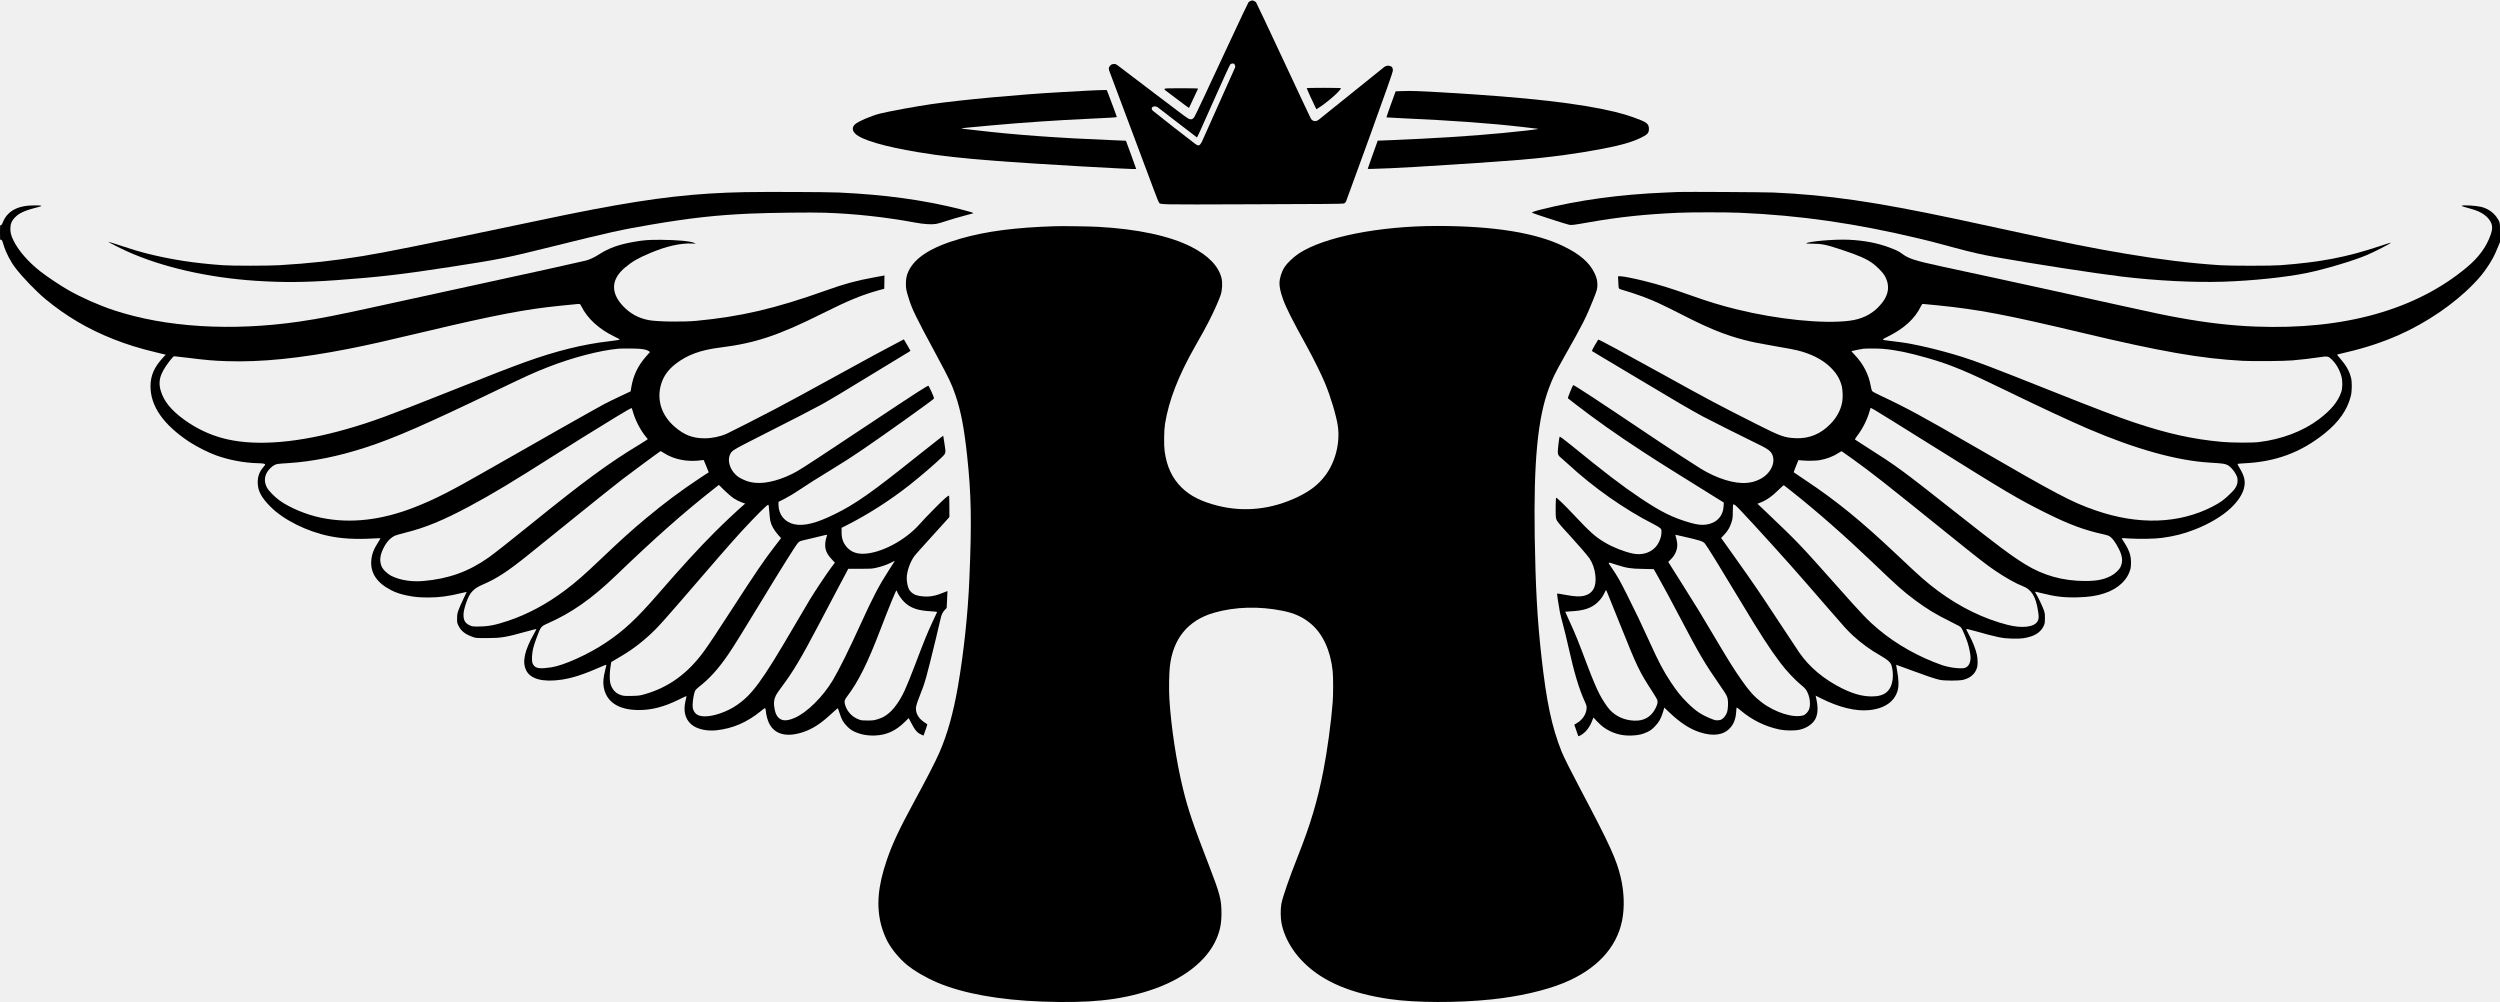
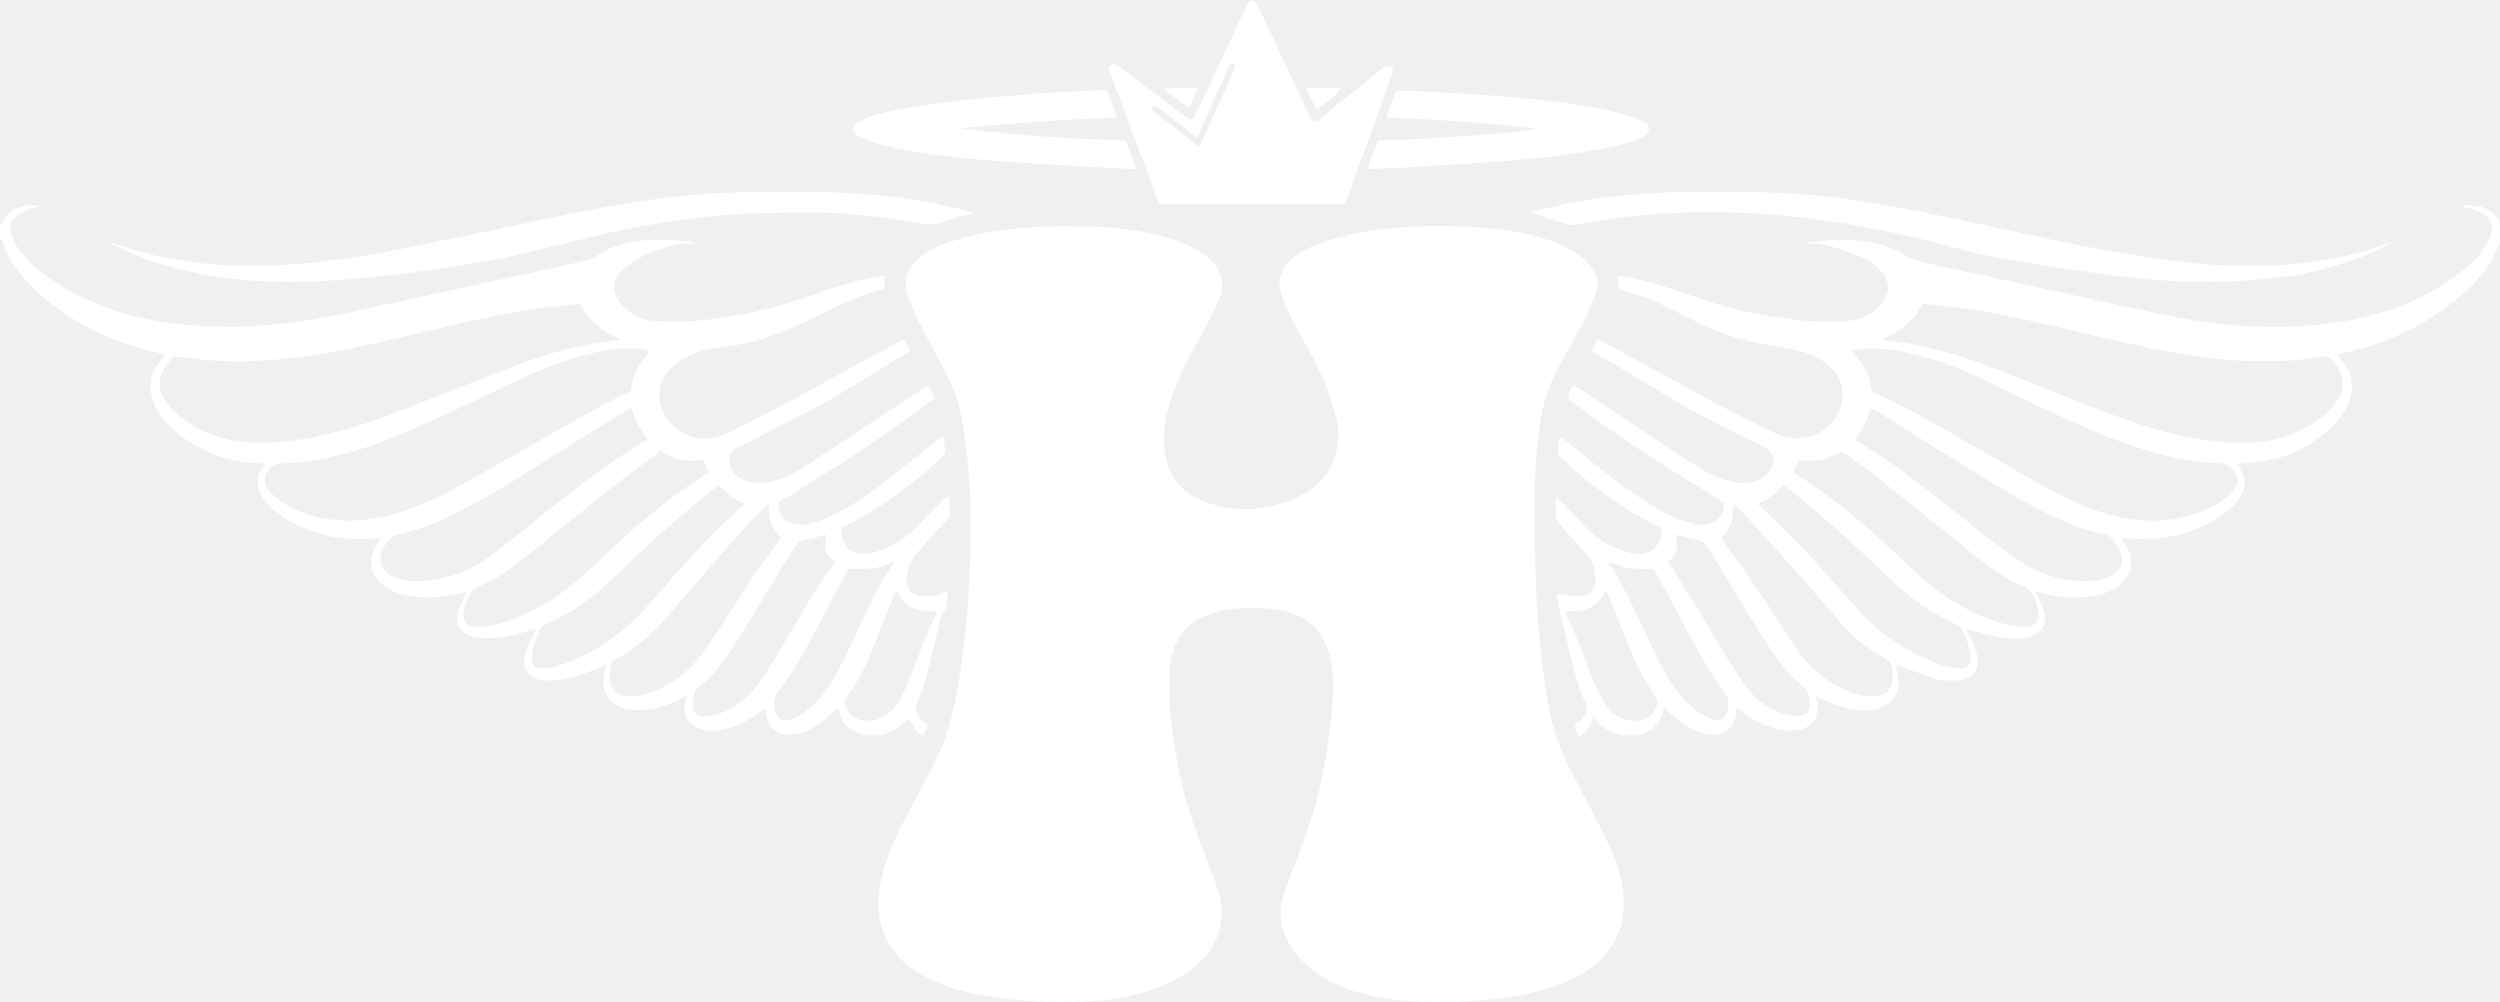
<svg xmlns="http://www.w3.org/2000/svg" version="1.0" width="6063pt" height="2430pt" viewBox="0 0 6063 2430" preserveAspectRatio="xMidYMid meet">
-   <g transform="translate(0,2430) scale(0.1,-0.1)" fill="#000000" stroke="none">
+   <g transform="translate(0,2430) scale(0.1,-0.1)" fill="#ffffff" stroke="none">
    <path d="M30325 24276 c-16 -7 -38 -22 -47 -32 -9 -11 -203 -420 -431 -909 -608 -1307 -856 -1833 -880 -1870 -34 -52 -69 -69 -115 -54 -53 17 -56 19 -857 628 -402 305 -777 590 -834 634 -104 79 -105 79 -155 74 -41 -4 -55 -10 -83 -41 -40 -44 -42 -75 -8 -159 13 -34 229 -609 479 -1277 681 -1821 687 -1839 710 -1873 42 -63 -128 -59 2266 -51 1738 5 2201 9 2226 19 19 8 37 27 49 51 10 22 270 734 577 1583 408 1131 558 1556 558 1587 0 64 -15 93 -57 110 -46 20 -108 12 -150 -19 -17 -12 -376 -301 -798 -642 -421 -341 -780 -630 -798 -642 -68 -49 -145 -36 -186 31 -11 17 -310 654 -666 1416 -356 762 -654 1393 -663 1404 -18 20 -72 46 -94 46 -7 -1 -26 -7 -43 -14z m-378 -1553 c14 -35 14 -41 -4 -83 -34 -78 -774 -1733 -794 -1776 -11 -23 -31 -54 -45 -69 -31 -34 -56 -29 -128 23 -97 70 -991 770 -1018 797 -32 32 -35 60 -11 87 21 23 89 24 125 0 14 -9 233 -178 485 -374 252 -196 463 -358 468 -359 12 -2 43 65 463 1011 179 404 336 745 349 758 15 15 34 22 58 22 32 0 38 -4 52 -37z" />
    <path d="M31690 22159 c0 -10 165 -371 214 -466 l21 -42 64 40 c208 132 531 418 531 470 0 5 -187 9 -415 9 -298 0 -415 -3 -415 -11z" />
    <path d="M28246 22144 c-4 -9 -5 -18 -4 -19 2 -1 135 -102 296 -224 162 -123 295 -221 298 -219 2 3 51 107 109 233 58 125 108 232 111 236 3 5 -174 9 -399 9 -366 0 -405 -2 -411 -16z" />
    <path d="M26355 22100 c-181 -10 -463 -26 -625 -35 -993 -54 -2422 -187 -3138 -290 -386 -56 -1038 -176 -1257 -231 -210 -53 -536 -195 -605 -264 -69 -69 -63 -149 16 -226 152 -147 702 -309 1514 -444 549 -92 1073 -150 1915 -214 923 -71 3364 -211 3380 -195 2 3 -238 663 -249 686 -1 0 -131 6 -291 12 -1359 54 -2415 131 -3379 246 -159 19 -295 35 -304 35 -8 0 -13 3 -10 6 7 7 139 20 723 73 732 67 1615 127 2370 161 462 21 662 33 670 41 2 3 -52 151 -119 329 l-123 325 -79 1 c-44 1 -227 -7 -409 -16z" />
    <path d="M34006 22091 l-159 -6 -114 -314 c-62 -173 -112 -316 -109 -318 2 -2 149 -10 327 -18 1295 -59 2165 -121 2989 -216 146 -16 290 -33 320 -38 54 -7 54 -8 20 -14 -19 -4 -132 -18 -250 -32 -761 -87 -1596 -152 -2560 -200 -415 -21 -964 -45 -1015 -45 l-42 0 -122 -339 c-66 -186 -121 -342 -121 -345 0 -4 60 -4 133 -1 72 3 258 10 412 15 450 16 2545 152 3175 206 713 60 1315 141 1960 263 446 84 710 159 929 262 174 82 211 121 211 224 0 69 -19 108 -74 150 -72 55 -453 190 -716 254 -896 217 -2130 358 -4215 480 -577 34 -758 40 -979 32z" />
    <path d="M18055 19640 c-1197 -24 -2165 -134 -3650 -415 -458 -87 -652 -127 -1905 -390 -2244 -472 -3158 -656 -3705 -745 -691 -113 -1278 -177 -2025 -222 -276 -16 -1134 -16 -1365 0 -700 50 -1254 136 -1856 287 -178 45 -314 86 -647 196 -151 50 -276 88 -279 86 -6 -6 300 -162 459 -233 852 -384 1966 -638 3123 -714 659 -43 1192 -39 1945 15 1023 74 1599 140 2770 321 1187 183 1352 216 2465 493 1374 342 1693 413 2415 535 952 161 1566 229 2400 266 476 21 1482 32 1815 21 727 -26 1441 -103 2169 -237 220 -41 401 -53 516 -35 41 7 151 38 245 70 93 32 278 86 410 121 132 34 244 65 249 68 16 10 -89 42 -329 102 -914 226 -1802 347 -2930 401 -286 13 -1788 19 -2290 9z" />
    <path d="M40710 19644 c-41 -2 -190 -8 -330 -14 -1097 -46 -2094 -182 -3000 -410 -170 -43 -237 -67 -224 -80 16 -15 837 -281 898 -291 69 -12 86 -9 517 66 695 122 1335 190 2134 225 308 14 1167 14 1490 0 1460 -63 2803 -256 4345 -625 272 -65 381 -93 840 -217 455 -122 660 -169 1017 -233 879 -158 2450 -400 3073 -474 841 -100 1737 -145 2447 -123 712 23 1524 108 2033 213 436 90 1120 294 1440 429 195 82 609 294 597 306 -3 3 -126 -35 -273 -85 -798 -267 -1435 -390 -2409 -463 -231 -17 -1205 -17 -1465 0 -722 48 -1409 132 -2255 273 -799 133 -1470 267 -2905 580 -454 99 -1016 221 -1250 270 -1982 419 -3093 580 -4420 640 -210 9 -2135 20 -2300 13z" />
    <path d="M652 19309 c-197 -25 -340 -87 -447 -192 -68 -68 -104 -126 -154 -249 -6 -18 -18 -28 -31 -28 -19 0 -20 -6 -20 -180 0 -177 0 -180 21 -177 26 3 29 -2 69 -133 57 -185 166 -395 287 -552 174 -227 503 -568 729 -755 498 -412 1026 -723 1644 -968 330 -130 636 -225 1053 -325 l217 -52 -71 -76 c-209 -226 -299 -432 -299 -690 0 -482 309 -927 935 -1344 176 -117 469 -265 660 -333 314 -113 680 -181 1012 -189 135 -4 173 -11 173 -36 0 -5 -21 -32 -46 -62 -91 -106 -134 -222 -134 -363 0 -206 84 -367 309 -593 321 -323 889 -605 1441 -716 292 -59 624 -78 1009 -57 118 6 216 10 218 7 2 -2 -20 -41 -50 -87 -117 -181 -164 -308 -174 -469 -17 -299 149 -536 495 -709 111 -56 231 -95 382 -125 178 -36 293 -46 507 -46 271 0 494 30 813 109 63 16 116 28 118 26 1 -1 -36 -80 -82 -176 -47 -96 -100 -217 -118 -269 -28 -83 -32 -108 -33 -201 0 -102 1 -107 38 -181 61 -125 168 -206 352 -269 67 -23 81 -24 335 -24 351 1 446 17 994 169 110 31 202 53 204 51 3 -2 -20 -48 -51 -102 -239 -425 -297 -692 -196 -900 103 -212 403 -292 855 -227 265 38 552 132 986 324 54 24 100 41 103 39 2 -3 -11 -68 -31 -144 -40 -161 -51 -280 -35 -383 58 -373 356 -572 856 -572 309 0 605 76 950 245 140 69 205 98 205 92 0 -1 -11 -52 -25 -112 -56 -247 -12 -433 133 -566 128 -117 370 -176 615 -150 396 42 743 192 1079 465 115 94 110 94 122 -9 14 -111 38 -200 77 -283 131 -273 426 -351 826 -217 237 79 442 214 712 468 69 65 128 114 132 110 4 -5 21 -55 39 -113 48 -157 90 -231 186 -327 64 -64 99 -89 165 -122 156 -75 329 -107 523 -98 271 13 490 114 705 325 l99 97 58 -111 c81 -158 130 -223 193 -261 29 -17 66 -36 81 -42 l28 -9 48 134 c26 74 45 136 43 138 -2 1 -39 26 -82 56 -146 100 -214 237 -188 384 6 34 44 145 85 247 133 332 156 415 395 1399 50 206 99 416 110 467 24 110 49 163 106 223 l43 45 11 204 c6 112 10 205 9 207 -2 1 -55 -20 -119 -46 -131 -54 -218 -76 -334 -86 -97 -8 -246 9 -319 37 -68 25 -134 83 -164 143 -27 53 -51 174 -52 257 -1 169 84 411 195 556 20 26 203 231 408 456 205 225 386 424 402 444 l30 35 -1 254 c0 140 -3 257 -6 260 -18 18 -112 -64 -349 -303 -146 -147 -305 -314 -354 -371 -353 -408 -969 -732 -1395 -732 -156 0 -281 50 -374 151 -96 104 -136 213 -136 376 l0 103 103 51 c525 264 1066 609 1547 988 256 201 617 512 784 674 94 91 97 102 67 291 -13 78 -26 161 -29 185 l-7 44 -108 -82 c-59 -45 -298 -233 -530 -419 -1099 -880 -1491 -1155 -1992 -1401 -448 -221 -746 -295 -980 -246 -234 49 -385 236 -385 477 l0 67 152 77 c92 46 232 131 348 209 189 128 417 272 855 540 259 158 398 248 680 439 526 357 1724 1213 1734 1239 6 15 -10 60 -56 161 -36 78 -68 145 -73 150 -15 15 -304 -172 -1365 -878 -1169 -778 -1691 -1120 -1822 -1194 -354 -201 -744 -309 -1015 -281 -128 13 -198 33 -317 90 -82 40 -116 64 -170 117 -136 137 -190 339 -128 476 46 99 63 110 653 409 808 408 1379 702 1556 800 220 122 590 343 1273 762 325 199 659 402 742 451 84 49 153 92 153 96 0 5 -105 189 -146 255 l-14 23 -118 -62 c-412 -216 -680 -361 -1347 -728 -865 -476 -1372 -751 -1670 -907 -357 -187 -1086 -559 -1160 -591 -165 -72 -357 -112 -539 -112 -284 0 -494 81 -723 279 -325 280 -445 667 -326 1046 60 190 169 340 348 480 280 217 604 337 1070 395 865 107 1421 293 2507 836 616 308 953 446 1358 557 l125 34 3 162 2 162 -22 -6 c-13 -2 -111 -21 -218 -40 -454 -83 -719 -155 -1195 -325 -1223 -436 -2053 -629 -3130 -731 -320 -30 -946 -21 -1150 17 -249 46 -456 160 -630 346 -302 324 -283 650 55 931 180 149 303 221 600 347 396 169 747 248 1035 234 l80 -4 -40 20 c-88 42 -432 73 -815 74 -300 1 -402 -7 -650 -50 -355 -61 -604 -150 -837 -300 -111 -72 -227 -127 -323 -153 -98 -27 -1386 -311 -3045 -671 -731 -159 -1575 -343 -1875 -409 -1131 -249 -1522 -326 -2030 -400 -1640 -239 -3241 -141 -4499 275 -365 121 -790 309 -1111 493 -184 105 -510 322 -664 443 -300 234 -542 512 -662 761 -60 125 -77 200 -72 307 5 104 35 169 111 248 108 111 246 171 606 262 33 9 41 14 30 21 -17 11 -260 10 -347 -2z m13449 -2441 c146 -293 421 -545 789 -725 77 -37 140 -71 140 -74 0 -10 -99 -28 -245 -44 -635 -71 -1306 -237 -2065 -512 -375 -136 -816 -307 -1885 -733 -1420 -565 -1825 -713 -2425 -885 -1153 -330 -2151 -417 -2894 -250 -332 74 -649 209 -936 399 -340 224 -551 447 -647 682 -119 292 -75 489 181 820 69 88 95 114 113 114 13 0 166 -18 341 -39 429 -54 615 -70 934 -80 831 -28 1775 68 2956 300 473 93 881 185 1902 428 1628 387 2402 535 3225 616 143 14 296 29 340 34 151 16 141 19 176 -51z m1418 -1028 c111 -10 181 -29 220 -59 l24 -18 -87 -99 c-204 -231 -315 -460 -365 -752 l-17 -103 -259 -122 c-143 -67 -307 -148 -365 -178 -217 -115 -1775 -997 -2800 -1584 -931 -534 -1323 -734 -1821 -929 -802 -313 -1551 -398 -2254 -254 -356 72 -758 238 -1010 417 -120 85 -275 243 -313 319 -61 125 -63 233 -6 350 35 72 129 166 196 197 56 25 65 27 353 45 574 38 1195 164 1850 377 707 230 1431 546 3235 1413 689 331 857 407 1185 535 590 232 1263 408 1710 448 87 8 426 6 524 -3z m-174 -1510 c55 -207 183 -457 318 -622 l47 -57 -33 -25 c-17 -13 -84 -55 -147 -93 -766 -462 -1341 -883 -2670 -1958 -500 -405 -869 -695 -1008 -794 -483 -343 -976 -520 -1592 -572 -284 -23 -561 21 -765 123 -109 55 -212 158 -245 243 -48 128 -35 257 45 421 75 155 163 253 280 312 23 11 133 43 245 71 482 118 924 299 1555 637 553 295 1044 590 2170 1306 421 267 689 433 1400 869 242 148 369 219 376 211 3 -4 14 -36 24 -72z m757 -1017 c248 -160 581 -224 918 -174 l45 6 63 -149 c35 -81 62 -149 60 -150 -2 -1 -97 -64 -213 -140 -465 -307 -862 -604 -1315 -982 -345 -287 -593 -511 -1085 -979 -416 -396 -606 -562 -870 -760 -442 -332 -905 -581 -1379 -740 -310 -104 -483 -138 -711 -139 -155 -1 -162 0 -220 27 -105 49 -145 106 -153 219 -6 81 8 156 55 303 47 146 94 236 156 303 68 72 128 110 284 178 313 136 579 310 1038 678 200 160 271 217 1110 896 540 437 1043 839 1218 973 194 150 910 677 919 677 4 0 40 -21 80 -47z m1697 -1101 c56 -37 129 -74 183 -93 l91 -33 -29 -24 c-151 -129 -490 -447 -714 -672 -389 -389 -797 -835 -1383 -1510 -512 -590 -820 -876 -1259 -1169 -422 -281 -1012 -548 -1318 -595 -254 -39 -359 -29 -419 39 -44 50 -54 101 -48 230 8 139 30 231 112 452 98 264 105 272 263 342 584 257 1077 603 1662 1166 923 889 1634 1518 2339 2073 l155 122 135 -133 c87 -85 170 -155 230 -195z m845 -184 c3 -18 10 -95 16 -172 6 -76 15 -158 20 -181 27 -121 83 -221 195 -350 l67 -76 -28 -37 c-15 -20 -78 -102 -140 -182 -243 -315 -461 -635 -994 -1460 -383 -592 -591 -905 -715 -1075 -388 -531 -858 -870 -1430 -1031 -121 -34 -142 -37 -305 -41 -143 -4 -187 -2 -240 11 -153 39 -250 141 -291 306 -18 74 -14 267 8 400 l18 105 70 41 c39 23 129 77 202 120 270 160 540 372 798 629 99 99 325 352 590 660 777 905 1291 1494 1495 1715 363 392 618 646 651 649 4 1 9 -14 13 -31z m1416 -700 c0 -2 -9 -32 -20 -67 -28 -87 -35 -192 -20 -266 18 -87 65 -168 151 -259 l77 -81 -90 -120 c-108 -143 -378 -549 -511 -766 -52 -86 -228 -383 -390 -660 -783 -1341 -1015 -1658 -1405 -1921 -225 -152 -547 -263 -757 -261 -146 1 -228 43 -273 141 -21 48 -25 69 -24 146 1 102 34 283 61 336 10 19 49 59 87 88 260 201 484 449 723 802 130 192 357 557 756 1215 536 884 883 1436 929 1481 38 37 52 44 142 64 54 12 196 46 314 75 194 48 250 60 250 53z m1629 -650 c-6 -12 -66 -105 -132 -207 -239 -369 -384 -646 -681 -1299 -289 -635 -528 -1115 -679 -1369 -242 -406 -635 -792 -932 -916 -181 -76 -295 -75 -380 4 -50 46 -77 104 -99 211 -28 133 -17 236 33 338 15 30 78 122 140 204 274 365 471 696 881 1476 116 223 329 626 472 895 l260 490 281 0 c257 0 291 2 387 23 143 32 269 75 370 127 47 24 86 44 88 44 1 1 -3 -9 -9 -21z m65 -720 c13 -53 103 -186 170 -252 156 -154 334 -216 669 -232 94 -5 136 -11 133 -18 -2 -6 -54 -117 -114 -246 -116 -247 -192 -434 -417 -1025 -226 -590 -297 -747 -435 -949 -106 -156 -225 -267 -357 -334 -23 -12 -81 -34 -130 -48 -76 -24 -106 -27 -228 -28 -122 -1 -149 2 -207 22 -174 60 -306 205 -348 379 -16 70 -7 100 49 175 281 372 499 810 816 1638 202 528 371 940 385 940 4 0 10 -10 14 -22z" />
    <path d="M59702 19311 c-8 -5 12 -15 60 -29 40 -11 123 -35 183 -52 194 -55 331 -136 414 -244 91 -118 102 -212 45 -378 -102 -293 -287 -547 -576 -789 -1233 -1033 -2979 -1523 -5128 -1439 -599 24 -1176 90 -1861 215 -362 66 -548 105 -1344 281 -1224 271 -2536 558 -3215 705 -382 83 -924 200 -1205 260 -646 140 -787 186 -951 309 -65 49 -130 82 -271 136 -305 118 -633 182 -1023 200 -334 15 -974 -40 -1025 -87 -5 -5 48 -9 130 -9 243 0 348 -21 720 -144 410 -136 602 -219 749 -324 102 -72 251 -221 295 -295 158 -266 108 -521 -153 -783 -183 -182 -411 -288 -696 -323 -636 -80 -1739 32 -2730 276 -386 95 -681 185 -1155 353 -444 158 -731 247 -1080 334 -262 65 -518 116 -585 116 l-60 0 6 -112 c9 -204 4 -190 82 -212 123 -35 401 -126 530 -175 283 -108 438 -180 1012 -472 591 -301 988 -460 1434 -574 222 -57 343 -81 799 -160 208 -35 426 -76 484 -91 330 -81 598 -216 790 -397 149 -141 234 -276 283 -447 31 -107 38 -308 15 -421 -38 -191 -128 -358 -277 -514 -238 -250 -521 -367 -852 -352 -265 11 -368 48 -926 330 -994 502 -1185 604 -2300 1222 -917 508 -1550 849 -1560 839 -5 -5 -43 -67 -84 -139 -59 -101 -73 -132 -63 -141 6 -6 95 -59 197 -119 102 -59 543 -323 980 -585 800 -480 1191 -709 1505 -879 146 -79 942 -478 1417 -710 164 -80 234 -136 270 -218 88 -200 -49 -471 -302 -595 -108 -53 -187 -76 -309 -88 -296 -31 -728 101 -1121 342 -155 95 -758 487 -1050 683 -1538 1032 -2016 1345 -2047 1345 -5 0 -37 -71 -72 -157 -54 -131 -62 -158 -50 -167 8 -6 93 -72 189 -147 446 -346 997 -736 1581 -1117 445 -290 714 -459 1819 -1145 l185 -114 -3 -74 c-8 -249 -163 -421 -414 -460 -111 -17 -223 -6 -384 40 -432 123 -710 260 -1219 600 -455 305 -862 616 -1698 1298 -163 133 -255 199 -263 190 -10 -9 -43 -287 -44 -357 0 -75 13 -101 77 -152 23 -18 95 -82 160 -142 630 -583 1381 -1111 2098 -1474 67 -34 134 -75 150 -92 28 -29 30 -36 29 -103 -3 -131 -70 -285 -164 -376 -132 -128 -326 -178 -530 -136 -202 41 -482 151 -673 265 -242 144 -352 242 -773 689 -209 222 -394 401 -416 401 -9 0 -15 -404 -6 -463 14 -99 25 -114 337 -453 199 -217 437 -493 478 -554 77 -115 126 -254 144 -413 31 -279 -62 -445 -281 -498 -98 -23 -227 -16 -444 24 -109 21 -201 36 -203 33 -6 -5 41 -319 68 -454 11 -57 45 -192 75 -300 30 -108 84 -330 120 -492 155 -693 261 -1048 415 -1390 39 -89 41 -97 36 -163 -12 -135 -105 -271 -240 -347 -31 -17 -57 -33 -57 -35 0 -2 51 -148 95 -273 4 -10 17 -7 54 13 119 65 219 188 281 348 l33 86 84 -89 c108 -114 193 -179 318 -240 171 -84 346 -118 550 -107 150 8 241 30 355 84 80 38 107 59 180 132 101 102 152 191 201 353 l32 107 111 -106 c273 -260 495 -406 739 -488 327 -109 582 -76 741 96 94 101 139 219 152 396 3 54 8 101 11 105 2 4 50 -31 106 -79 271 -227 585 -381 928 -454 140 -30 376 -33 494 -6 165 38 304 130 373 246 65 112 79 273 38 468 l-23 112 137 -69 c432 -216 833 -314 1159 -282 380 37 625 210 697 492 26 99 21 261 -15 450 -16 85 -27 156 -26 158 1 2 146 -51 321 -117 384 -143 620 -223 734 -248 118 -25 472 -25 573 0 179 45 295 150 337 306 16 61 14 202 -4 292 -31 146 -99 318 -203 513 -36 65 -62 121 -58 124 3 3 99 -20 213 -52 550 -155 663 -178 907 -184 211 -5 314 8 456 55 148 48 262 148 310 270 20 49 23 76 23 173 0 99 -4 126 -27 193 -30 85 -136 310 -187 395 -26 42 -29 52 -15 52 9 0 85 -18 168 -40 305 -79 542 -106 852 -97 286 9 460 35 651 98 339 111 572 334 635 607 6 26 11 92 10 147 0 168 -46 298 -174 495 -31 46 -54 86 -52 88 2 3 90 -1 195 -8 230 -15 615 -8 780 15 298 40 534 100 794 202 356 138 676 329 883 527 165 157 275 324 313 472 44 172 15 298 -120 519 -29 47 -38 70 -30 75 7 4 78 10 158 14 759 35 1375 264 1947 723 347 278 553 572 637 909 30 119 32 344 4 448 -44 166 -123 303 -264 463 -66 74 -79 93 -64 97 9 3 112 28 229 55 463 109 858 240 1260 417 669 296 1333 748 1798 1225 165 169 246 269 360 439 106 160 159 259 234 443 l61 147 0 231 c0 256 2 248 -81 370 -81 120 -225 216 -379 253 -122 29 -436 48 -468 27z m-12711 -2416 c991 -100 1651 -225 3479 -660 1954 -465 2893 -629 3928 -686 247 -13 996 -7 1197 11 214 18 480 49 652 76 203 31 218 28 307 -59 108 -106 188 -249 232 -413 28 -106 26 -278 -5 -369 -81 -238 -247 -440 -546 -665 -387 -291 -901 -485 -1460 -552 -161 -19 -663 -16 -895 6 -707 65 -1323 202 -2130 473 -407 137 -918 331 -2040 778 -1390 553 -1767 697 -2125 810 -528 166 -1162 316 -1525 360 -304 37 -357 44 -384 54 -26 10 -21 14 121 85 389 195 645 431 789 729 16 31 33 57 39 57 6 0 171 -16 366 -35z m-1326 -1055 c324 -29 634 -94 1090 -225 567 -164 931 -315 1945 -810 724 -353 1491 -710 1920 -895 1165 -501 2183 -785 2980 -830 287 -17 356 -26 416 -55 70 -34 161 -134 210 -231 34 -66 38 -84 39 -147 0 -61 -5 -83 -33 -142 -27 -58 -54 -90 -150 -185 -145 -142 -238 -209 -423 -305 -815 -420 -1796 -453 -2834 -94 -581 200 -933 386 -2940 1549 -1245 722 -1664 949 -2288 1240 -119 56 -184 92 -195 108 -9 13 -24 68 -33 122 -50 283 -181 536 -395 760 -43 44 -75 82 -73 84 7 6 251 55 294 59 91 8 368 6 470 -3z m-202 -1482 c50 -28 673 -414 1382 -858 1821 -1139 2093 -1300 2752 -1629 578 -289 952 -428 1420 -530 50 -11 106 -27 124 -36 79 -42 160 -146 249 -324 86 -172 97 -302 37 -430 -32 -71 -138 -170 -232 -218 -176 -90 -343 -123 -625 -123 -540 0 -1014 132 -1459 407 -339 210 -631 427 -1646 1228 -1369 1080 -1442 1133 -2175 1600 -162 103 -299 191 -303 195 -5 4 21 46 56 93 131 171 244 398 298 595 12 45 24 82 26 82 2 0 45 -23 96 -52z m-528 -1193 c507 -367 708 -525 2315 -1821 760 -613 921 -738 1135 -883 254 -172 513 -317 663 -373 220 -82 325 -251 380 -615 22 -141 19 -188 -16 -245 -85 -138 -370 -171 -720 -83 -576 145 -1161 430 -1692 825 -277 206 -416 328 -985 866 -883 834 -1462 1306 -2235 1822 -151 102 -277 186 -279 188 -2 2 23 69 55 149 l59 146 90 -8 c131 -12 338 -8 425 7 171 29 336 93 465 179 33 22 65 39 70 37 6 -2 128 -88 270 -191z m-1485 -780 c603 -477 1290 -1080 1953 -1714 622 -595 748 -707 1030 -918 290 -216 509 -350 854 -520 195 -96 258 -131 276 -156 30 -40 116 -241 156 -364 37 -114 71 -286 71 -360 0 -136 -54 -229 -145 -252 -103 -26 -376 9 -551 70 -560 196 -1100 500 -1534 863 -255 213 -391 355 -999 1041 -896 1009 -969 1086 -1699 1780 l-241 229 57 21 c154 56 308 164 476 334 61 61 104 97 110 92 6 -4 90 -70 186 -146z m-1377 -329 c22 -9 172 -165 449 -467 729 -796 1035 -1141 1803 -2029 418 -484 471 -542 613 -674 203 -188 424 -348 686 -497 154 -88 226 -154 249 -226 29 -92 41 -239 28 -337 -39 -288 -193 -415 -503 -416 -225 0 -446 59 -713 190 -442 218 -799 514 -1047 871 -36 52 -253 379 -482 728 -484 737 -613 926 -1074 1575 l-341 479 77 82 c89 95 139 182 178 310 24 81 27 106 28 257 1 93 5 168 9 168 4 0 22 -6 40 -14z m-1252 -767 c426 -99 473 -114 525 -170 44 -48 350 -542 861 -1393 494 -821 698 -1137 962 -1490 146 -196 360 -424 515 -551 97 -79 121 -109 159 -195 54 -122 67 -286 33 -388 -21 -61 -89 -135 -139 -150 -239 -74 -688 67 -1017 318 -176 135 -294 265 -478 528 -196 279 -324 485 -692 1107 -301 509 -416 697 -793 1294 l-299 473 67 67 c110 109 166 255 150 391 -6 52 -28 150 -41 185 -3 8 -2 15 3 15 6 0 88 -18 184 -41z m-1626 -684 c266 -84 342 -96 646 -102 l266 -6 93 -164 c163 -291 302 -548 520 -963 495 -943 609 -1137 994 -1694 155 -225 169 -249 186 -327 16 -71 8 -246 -13 -314 -22 -69 -69 -137 -118 -171 -32 -22 -55 -29 -104 -32 -54 -4 -75 1 -156 33 -244 97 -381 188 -580 385 -161 159 -261 283 -414 515 -181 275 -283 468 -513 975 -187 412 -342 737 -543 1135 -181 361 -233 452 -378 664 -98 143 -109 137 114 66z m-199 -718 c23 -56 156 -388 297 -737 420 -1047 460 -1130 790 -1639 59 -89 109 -179 113 -198 10 -52 -2 -100 -45 -188 -105 -212 -284 -315 -526 -302 -236 12 -438 104 -586 265 -68 74 -182 248 -251 383 -71 138 -164 358 -273 644 -269 710 -293 771 -450 1115 -58 127 -105 233 -105 234 0 2 60 6 133 10 317 16 498 75 647 213 75 69 135 152 177 244 15 33 30 59 33 59 3 0 24 -46 46 -103z" />
    <path d="M25590 18814 c-973 -31 -1671 -122 -2291 -300 -709 -203 -1115 -459 -1270 -800 -42 -92 -59 -175 -59 -291 0 -120 8 -165 61 -335 91 -294 159 -435 664 -1372 341 -635 379 -714 478 -1002 130 -380 210 -796 282 -1469 101 -942 113 -1603 54 -2990 -35 -844 -136 -1787 -279 -2613 -111 -635 -254 -1148 -443 -1582 -97 -224 -311 -640 -640 -1245 -335 -616 -512 -994 -641 -1375 -215 -631 -257 -1109 -136 -1575 32 -125 102 -304 157 -403 109 -198 282 -406 464 -558 175 -146 471 -319 744 -434 623 -264 1493 -421 2535 -460 1152 -42 1873 32 2603 267 806 259 1395 712 1628 1252 89 207 122 376 122 621 0 335 -35 468 -310 1180 -379 979 -495 1322 -622 1836 -161 654 -294 1535 -332 2199 -12 223 -7 587 11 760 73 683 439 1132 1071 1314 510 147 1094 164 1671 47 285 -58 487 -151 678 -312 293 -246 481 -658 531 -1159 14 -146 14 -558 -1 -750 -35 -466 -132 -1179 -226 -1660 -144 -734 -310 -1292 -614 -2060 -221 -558 -376 -1008 -405 -1169 -22 -126 -20 -340 4 -464 40 -204 129 -417 258 -612 97 -146 173 -237 304 -365 462 -449 1137 -732 2064 -865 629 -90 1629 -94 2455 -9 659 67 1309 215 1761 400 792 324 1285 850 1418 1514 63 314 51 695 -34 1050 -102 432 -267 793 -953 2090 -257 487 -430 830 -481 960 -239 601 -367 1206 -490 2320 -98 875 -142 1679 -161 2887 -28 1823 73 2880 344 3604 93 250 149 364 366 749 465 823 533 958 711 1402 88 220 99 257 99 358 0 100 -19 175 -71 284 -120 252 -354 456 -744 646 -677 330 -1693 494 -3065 495 -1413 0 -2762 -269 -3366 -671 -123 -83 -279 -231 -339 -323 -76 -118 -124 -271 -125 -402 0 -89 28 -219 81 -366 77 -219 221 -505 579 -1153 161 -291 355 -683 445 -900 135 -324 274 -788 310 -1036 59 -407 -58 -872 -302 -1197 -165 -221 -364 -377 -668 -523 -634 -304 -1297 -376 -1945 -213 -393 99 -665 236 -873 440 -231 228 -363 511 -413 887 -20 149 -14 509 10 657 93 570 320 1157 721 1865 213 375 239 423 341 620 120 233 250 524 289 645 37 115 46 296 20 403 -71 292 -319 550 -734 761 -518 264 -1305 433 -2261 485 -196 11 -863 21 -1040 15z" />
  </g>
</svg>
